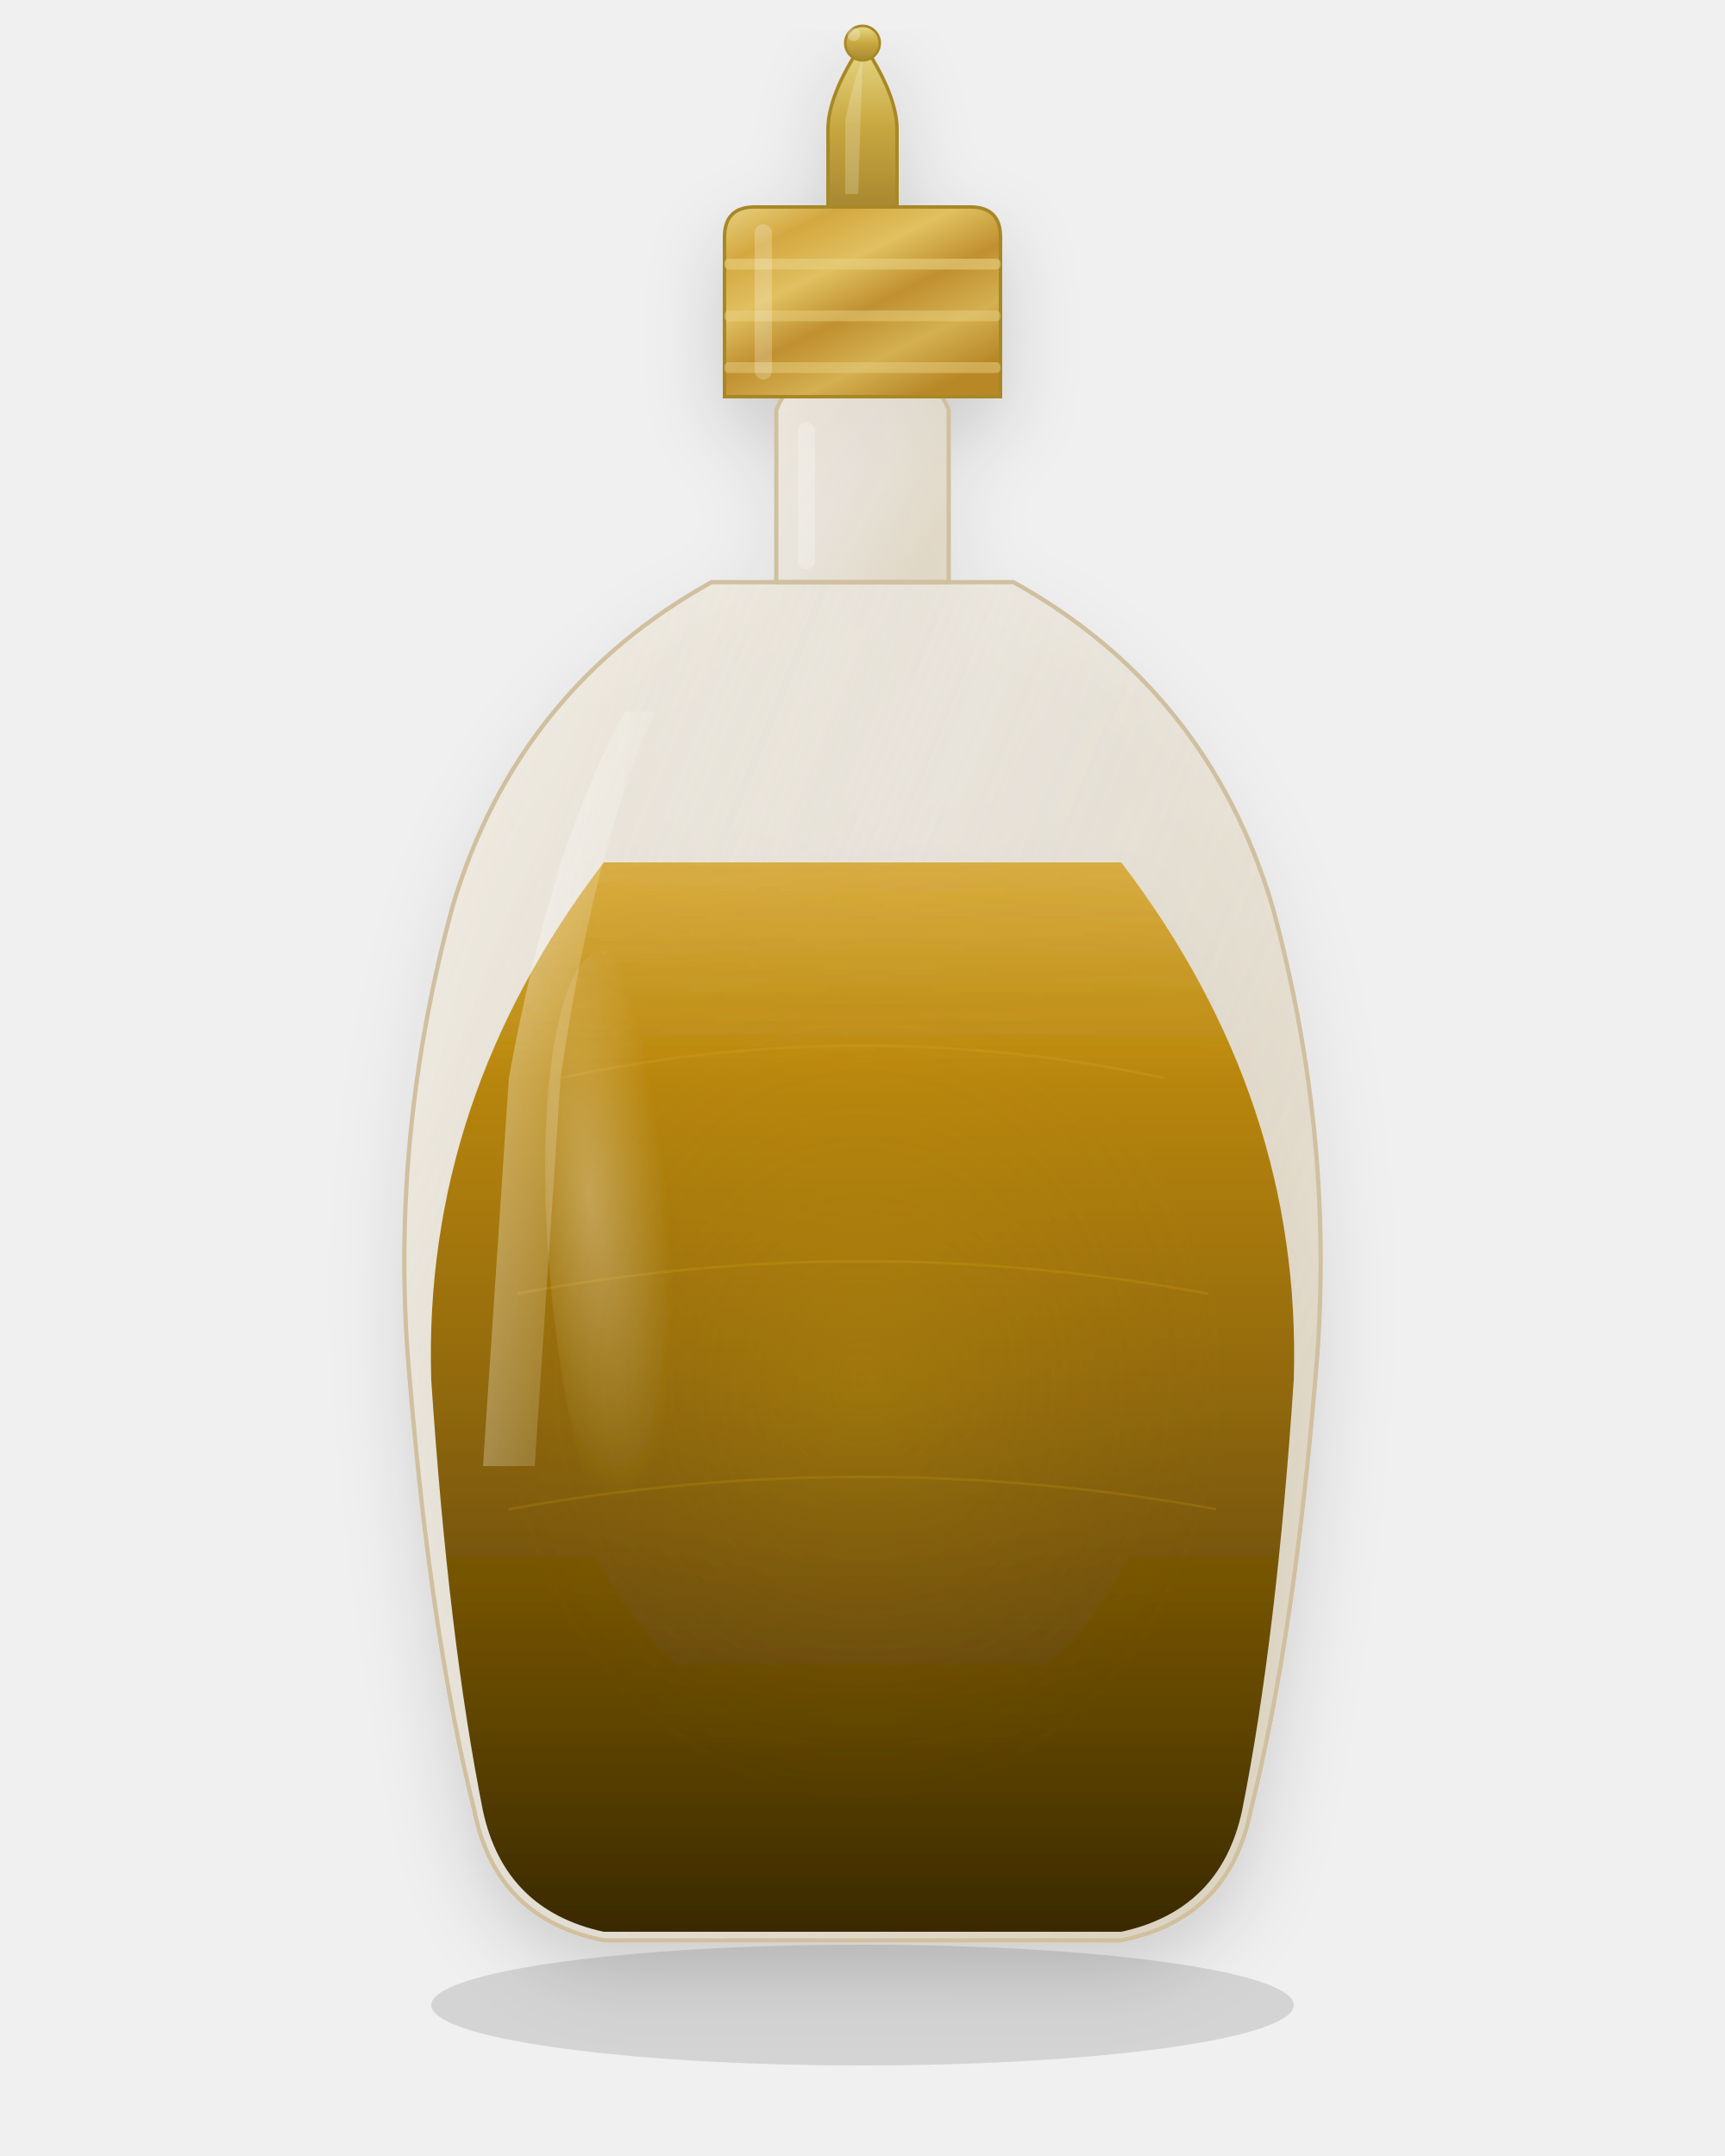
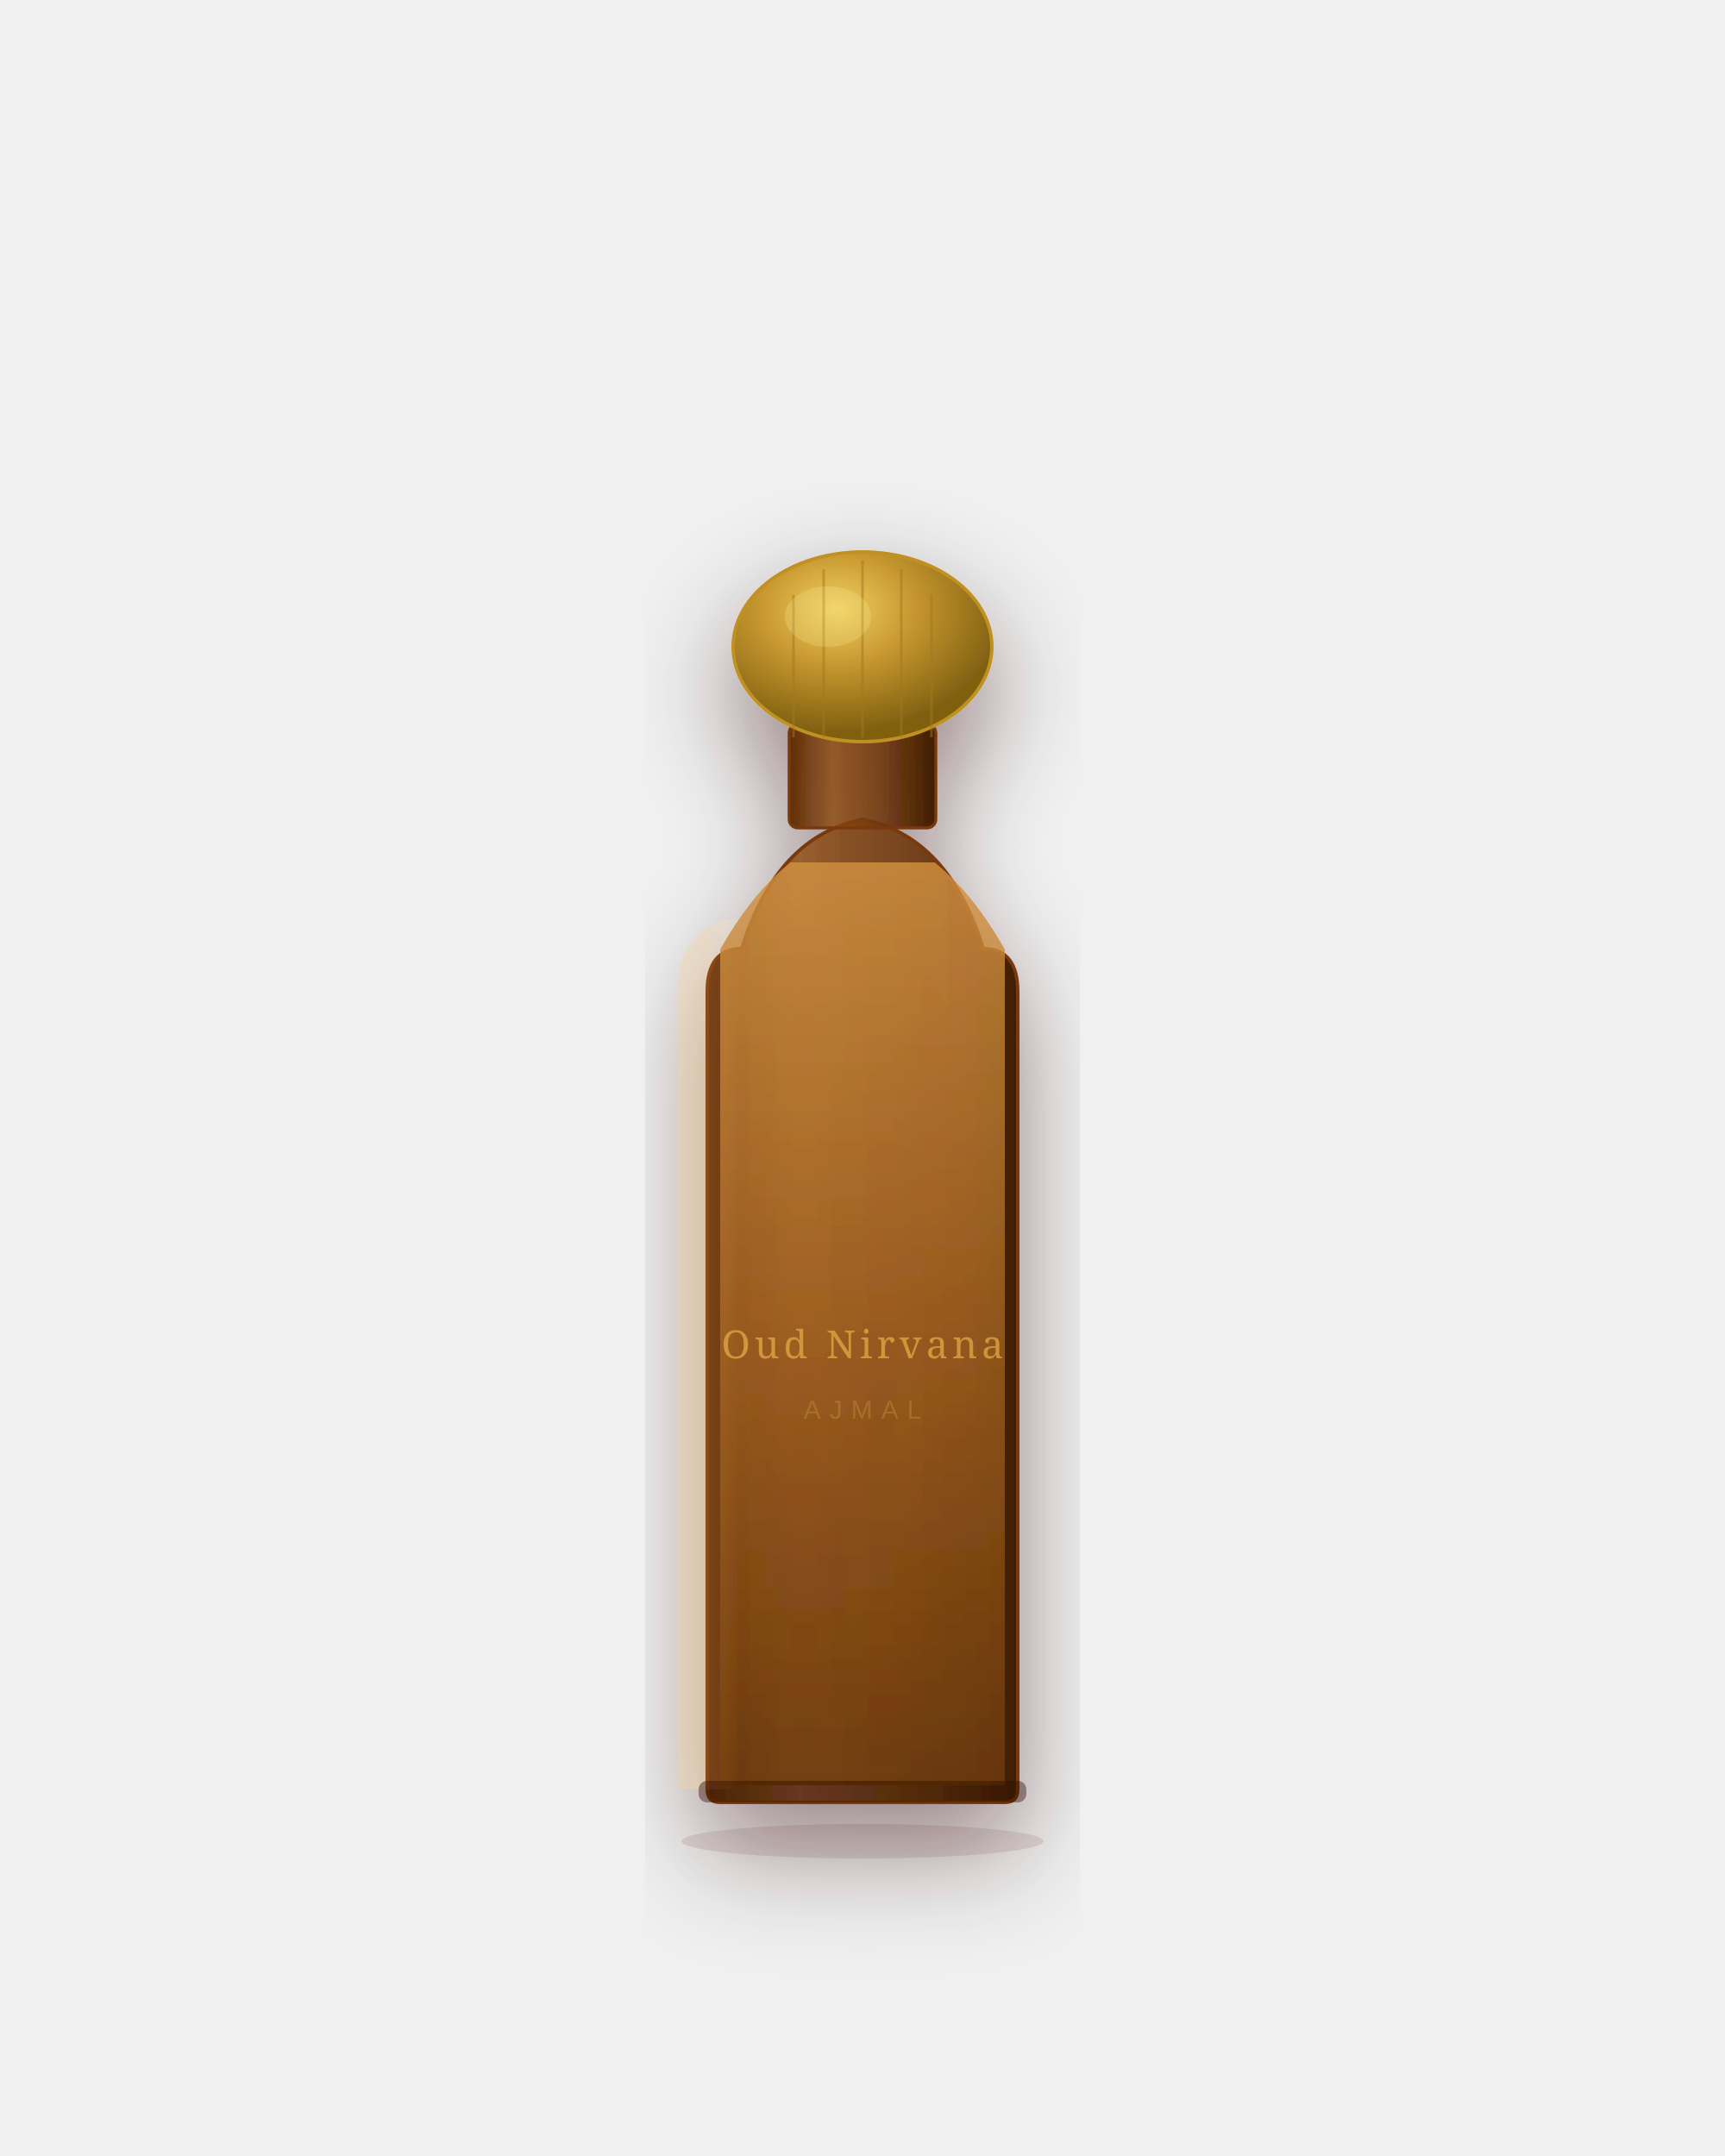
- <svg xmlns="http://www.w3.org/2000/svg" viewBox="0 0 400 500" fill="none">
+ <svg xmlns="http://www.w3.org/2000/svg" viewBox="0 0 400 500" width="400" height="500">
  <defs>
-     <linearGradient id="glassGrad" x1="0" y1="0" x2="1" y2="0.6">
-       <stop offset="0%" stop-color="#f2ead8" stop-opacity="0.55" />
-       <stop offset="50%" stop-color="#e4d8c0" stop-opacity="0.35" />
-       <stop offset="100%" stop-color="#d8c8a8" stop-opacity="0.5" />
+     <linearGradient id="on-glass" x1="0" y1="0" x2="1" y2="0">
+       <stop offset="0%" stop-color="#5a2800" stop-opacity="0.95" />
+       <stop offset="30%" stop-color="#8c4810" stop-opacity="0.80" />
+       <stop offset="68%" stop-color="#6a3408" stop-opacity="0.90" />
+       <stop offset="100%" stop-color="#3c1800" stop-opacity="0.98" />
    </linearGradient>
-     <linearGradient id="liquidGrad" x1="0" y1="0" x2="0" y2="1">
-       <stop offset="0%" stop-color="#d4a020" stop-opacity="0.8" />
-       <stop offset="20%" stop-color="#B8860B" />
-       <stop offset="50%" stop-color="#906808" />
-       <stop offset="80%" stop-color="#604505" />
-       <stop offset="100%" stop-color="#3a2a03" />
+     <linearGradient id="on-glass-vert" x1="0" y1="0" x2="0" y2="1">
+       <stop offset="0%" stop-color="#c87830" stop-opacity="0.90" />
+       <stop offset="50%" stop-color="#8c4810" stop-opacity="0.85" />
+       <stop offset="100%" stop-color="#5a2800" stop-opacity="0.95" />
    </linearGradient>
-     <linearGradient id="highlightGrad" x1="0" y1="0" x2="1" y2="0.5">
-       <stop offset="0%" stop-color="#ffffff" stop-opacity="0.45" />
-       <stop offset="100%" stop-color="#ffffff" stop-opacity="0" />
+     <linearGradient id="on-liquid" x1="0" y1="0" x2="0" y2="1">
+       <stop offset="0%" stop-color="#d09040" />
+       <stop offset="50%" stop-color="#a06020" />
+       <stop offset="100%" stop-color="#6a3808" />
    </linearGradient>
-     <linearGradient id="capGrad" x1="0" y1="0" x2="0.7" y2="1">
-       <stop offset="0%" stop-color="#e8d080" />
-       <stop offset="20%" stop-color="#d4a840" />
-       <stop offset="40%" stop-color="#e0c060" />
-       <stop offset="60%" stop-color="#c09030" />
-       <stop offset="80%" stop-color="#d4b050" />
-       <stop offset="100%" stop-color="#b88828" />
+     <radialGradient id="on-cap-dome" cx="40%" cy="30%" r="65%">
+       <stop offset="0%" stop-color="#f0d060" />
+       <stop offset="45%" stop-color="#c89830" />
+       <stop offset="100%" stop-color="#806010" />
+     </radialGradient>
+     <linearGradient id="on-hl" x1="0" y1="0" x2="1" y2="0">
+       <stop offset="0%" stop-color="#f0a850" stop-opacity="0.40" />
+       <stop offset="100%" stop-color="#f0a850" stop-opacity="0" />
    </linearGradient>
-     <linearGradient id="finialGrad" x1="0" y1="0" x2="0" y2="1">
-       <stop offset="0%" stop-color="#e8d888" />
-       <stop offset="50%" stop-color="#c8a840" />
-       <stop offset="100%" stop-color="#a88830" />
-     </linearGradient>
-     <radialGradient id="accentGrad" cx="0.5" cy="0.4" r="0.5">
-       <stop offset="0%" stop-color="#d4a020" stop-opacity="0.2" />
-       <stop offset="100%" stop-color="#B8860B" stop-opacity="0.05" />
-     </radialGradient>
-     <filter id="shadow" x="-10%" y="-5%" width="120%" height="115%">
-       <feGaussianBlur in="SourceAlpha" stdDeviation="9" result="blur" />
-       <feOffset in="blur" dx="0" dy="7" result="offsetBlur" />
-       <feFlood flood-color="#000000" flood-opacity="0.16" result="color" />
-       <feComposite in="color" in2="offsetBlur" operator="in" result="shadow" />
-       <feMerge>
-         <feMergeNode in="shadow" />
-         <feMergeNode in="SourceGraphic" />
-       </feMerge>
+     <filter id="on-sh">
+       <feDropShadow dx="0" dy="10" stdDeviation="12" flood-color="#2c0e00" flood-opacity="0.45" />
    </filter>
-     <radialGradient id="reflectionGrad" cx="0.28" cy="0.35" r="0.45">
-       <stop offset="0%" stop-color="#ffffff" stop-opacity="0.3" />
-       <stop offset="100%" stop-color="#ffffff" stop-opacity="0" />
-     </radialGradient>
-     <radialGradient id="innerGlow" cx="0.5" cy="0.45" r="0.5">
-       <stop offset="0%" stop-color="#e8c040" stop-opacity="0.15" />
-       <stop offset="100%" stop-color="#B8860B" stop-opacity="0" />
-     </radialGradient>
  </defs>
-   <ellipse cx="200" cy="465" rx="100" ry="14" fill="#000" opacity="0.12" />
-   <g filter="url(#shadow)">
-     <path d="       M 165 135       Q 120 160 105 210       Q 90 265 95 320       Q 100 380 110 420       Q 115 445 140 450       L 260 450       Q 285 445 290 420       Q 300 380 305 320       Q 310 265 295 210       Q 280 160 235 135       Z     " fill="url(#glassGrad)" stroke="#d0c0a0" stroke-width="1" />
-     <path d="       M 140 200       Q 98 255 100 320       Q 104 380 112 420       Q 117 443 140 448       L 260 448       Q 283 443 288 420       Q 296 380 300 320       Q 302 255 260 200       Z     " fill="url(#liquidGrad)" />
-     <ellipse cx="200" cy="330" rx="85" ry="100" fill="url(#innerGlow)" />
-     <path d="       M 130 250 Q 200 235 270 250     " fill="none" stroke="#d4a020" stroke-width="0.6" opacity="0.3" />
-     <path d="       M 120 300 Q 200 285 280 300     " fill="none" stroke="#d4a020" stroke-width="0.6" opacity="0.25" />
-     <path d="       M 118 350 Q 200 335 282 350     " fill="none" stroke="#d4a020" stroke-width="0.6" opacity="0.2" />
-     <path d="       M 145 165       Q 128 195 118 250       L 112 340       L 124 340       L 130 250       Q 138 195 152 165       Z     " fill="url(#highlightGrad)" />
-     <ellipse cx="148" cy="300" rx="20" ry="80" fill="url(#reflectionGrad)" transform="rotate(-6 148 300)" />
-     <path d="       M 180 95       L 180 135       L 220 135       L 220 95       Q 218 90 215 90       L 185 90       Q 182 90 180 95       Z     " fill="url(#glassGrad)" stroke="#d0c0a0" stroke-width="1" />
-     <rect x="185" y="98" width="4" height="34" rx="2" fill="#ffffff" opacity="0.22" />
-     <path d="       M 168 55       L 168 92       L 232 92       L 232 55       Q 232 48 225 48       L 175 48       Q 168 48 168 55       Z     " fill="url(#capGrad)" stroke="#a88828" stroke-width="0.8" />
-     <rect x="168" y="60" width="64" height="2.5" rx="1" fill="#e8d080" opacity="0.6" />
-     <rect x="168" y="72" width="64" height="2.5" rx="1" fill="#e8d080" opacity="0.5" />
-     <rect x="168" y="84" width="64" height="2.5" rx="1" fill="#e8d080" opacity="0.5" />
-     <rect x="175" y="52" width="4" height="36" rx="2" fill="#ffffff" opacity="0.22" />
-     <path d="       M 192 48       L 192 30       Q 192 22 200 10       Q 208 22 208 30       L 208 48       Z     " fill="url(#finialGrad)" stroke="#a88828" stroke-width="0.8" />
-     <path d="       M 196 45 L 196 28 Q 198 18 200 14 L 199 45 Z     " fill="#ffffff" opacity="0.2" />
-     <circle cx="200" cy="10" r="4" fill="url(#finialGrad)" stroke="#a88828" stroke-width="0.6" />
-     <circle cx="198" cy="8" r="1.5" fill="#ffffff" opacity="0.25" />
+   <g filter="url(#on-sh)">
+     <path d="M172,220 Q164,220 164,230 L164,415 Q164,418 167,418 L233,418 Q236,418 236,415 L236,230 Q236,220 228,220 Q220,194 200,190 Q180,194 172,220 Z" fill="url(#on-glass)" stroke="#7a3808" stroke-width="0.8" />
+     <clipPath id="on-cl">
+       <path d="M166,222 Q166,224 166,230 L166,414 L234,414 L234,230 Q234,224 234,222 Q220,196 200,192 Q180,196 166,222 Z" />
+     </clipPath>
+     <rect x="167" y="200" width="66" height="216" fill="url(#on-liquid)" clip-path="url(#on-cl)" opacity="0.82" />
+     <path d="M172,220 Q164,220 164,230 L164,415" fill="none" stroke="url(#on-hl)" stroke-width="14" opacity="0.4" />
+     <text x="200" y="315" font-family="Georgia,serif" font-size="9" fill="#d8a040" text-anchor="middle" letter-spacing="1" opacity="0.85">Oud Nirvana</text>
+     <text x="200" y="329" font-family="Arial,sans-serif" font-size="6" fill="#b08030" text-anchor="middle" letter-spacing="2" opacity="0.6">AJMAL</text>
+     <rect x="183" y="168" width="34" height="24" rx="2" fill="url(#on-glass)" stroke="#7a3808" stroke-width="0.7" />
+     <ellipse cx="200" cy="150" rx="30" ry="22" fill="url(#on-cap-dome)" stroke="#c09020" stroke-width="0.8" />
+     <line x1="184" y1="138" x2="184" y2="171" stroke="#a07820" stroke-width="0.6" opacity="0.5" />
+     <line x1="191" y1="132" x2="191" y2="171" stroke="#a07820" stroke-width="0.6" opacity="0.5" />
+     <line x1="200" y1="130" x2="200" y2="171" stroke="#a07820" stroke-width="0.6" opacity="0.5" />
+     <line x1="209" y1="132" x2="209" y2="171" stroke="#a07820" stroke-width="0.6" opacity="0.5" />
+     <line x1="216" y1="138" x2="216" y2="171" stroke="#a07820" stroke-width="0.6" opacity="0.5" />
+     <ellipse cx="192" cy="143" rx="10" ry="7" fill="#f8e890" opacity="0.25" />
+     <rect x="162" y="413" width="76" height="5" rx="2" fill="#280c00" opacity="0.4" />
+     <ellipse cx="200" cy="427" rx="42" ry="4" fill="#2c0e00" opacity="0.1" />
  </g>
</svg>
